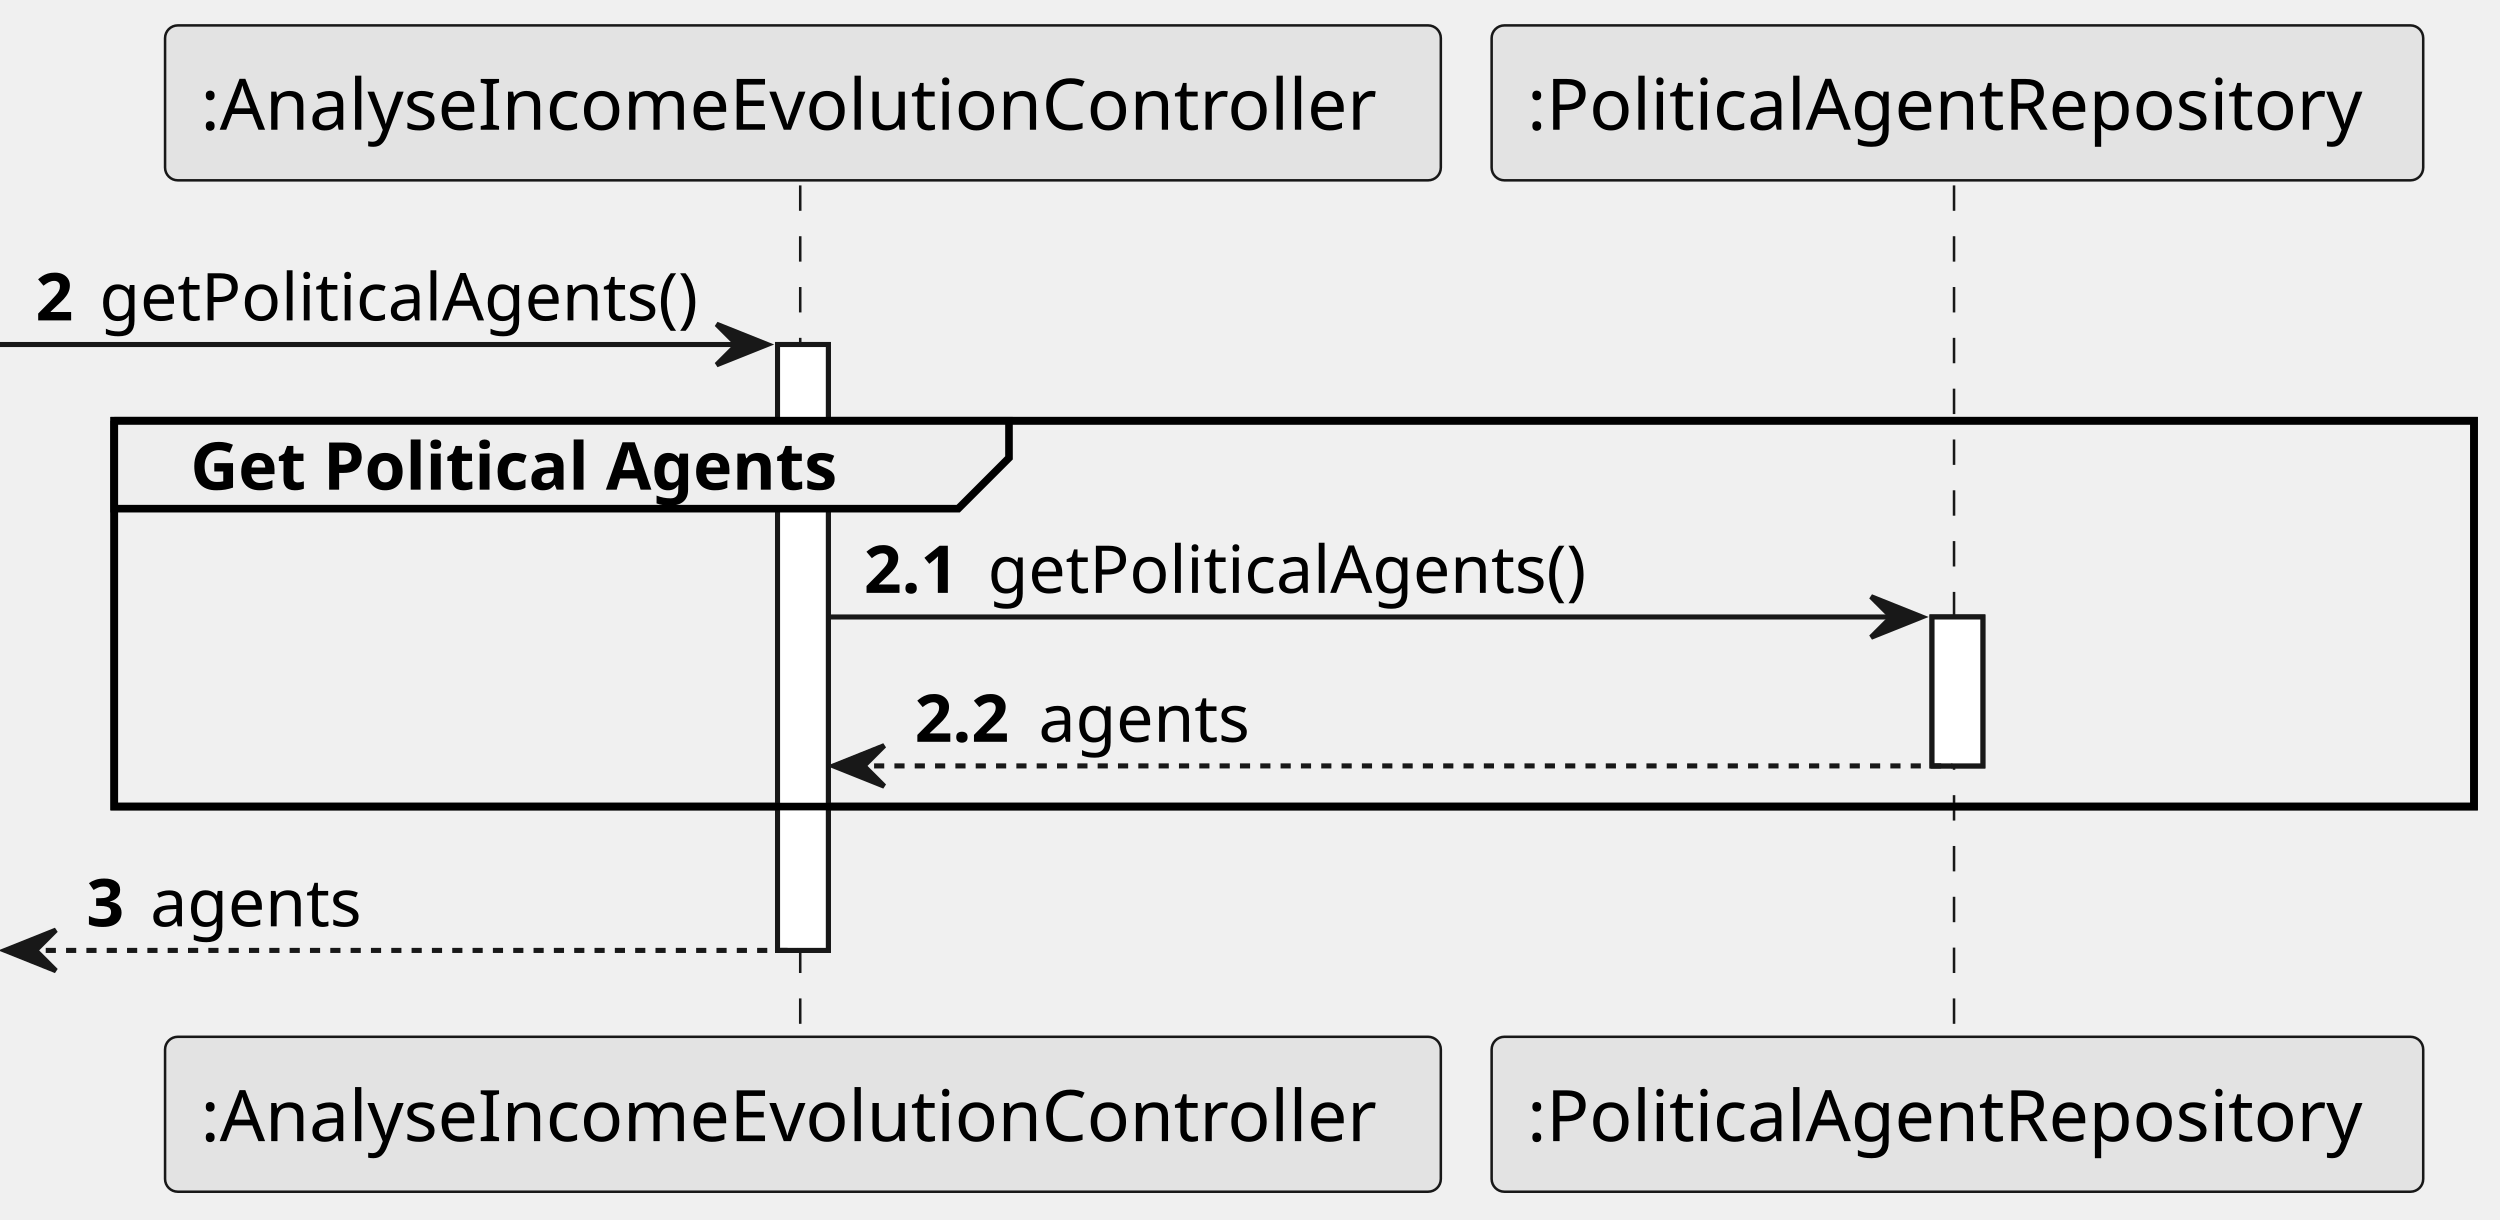
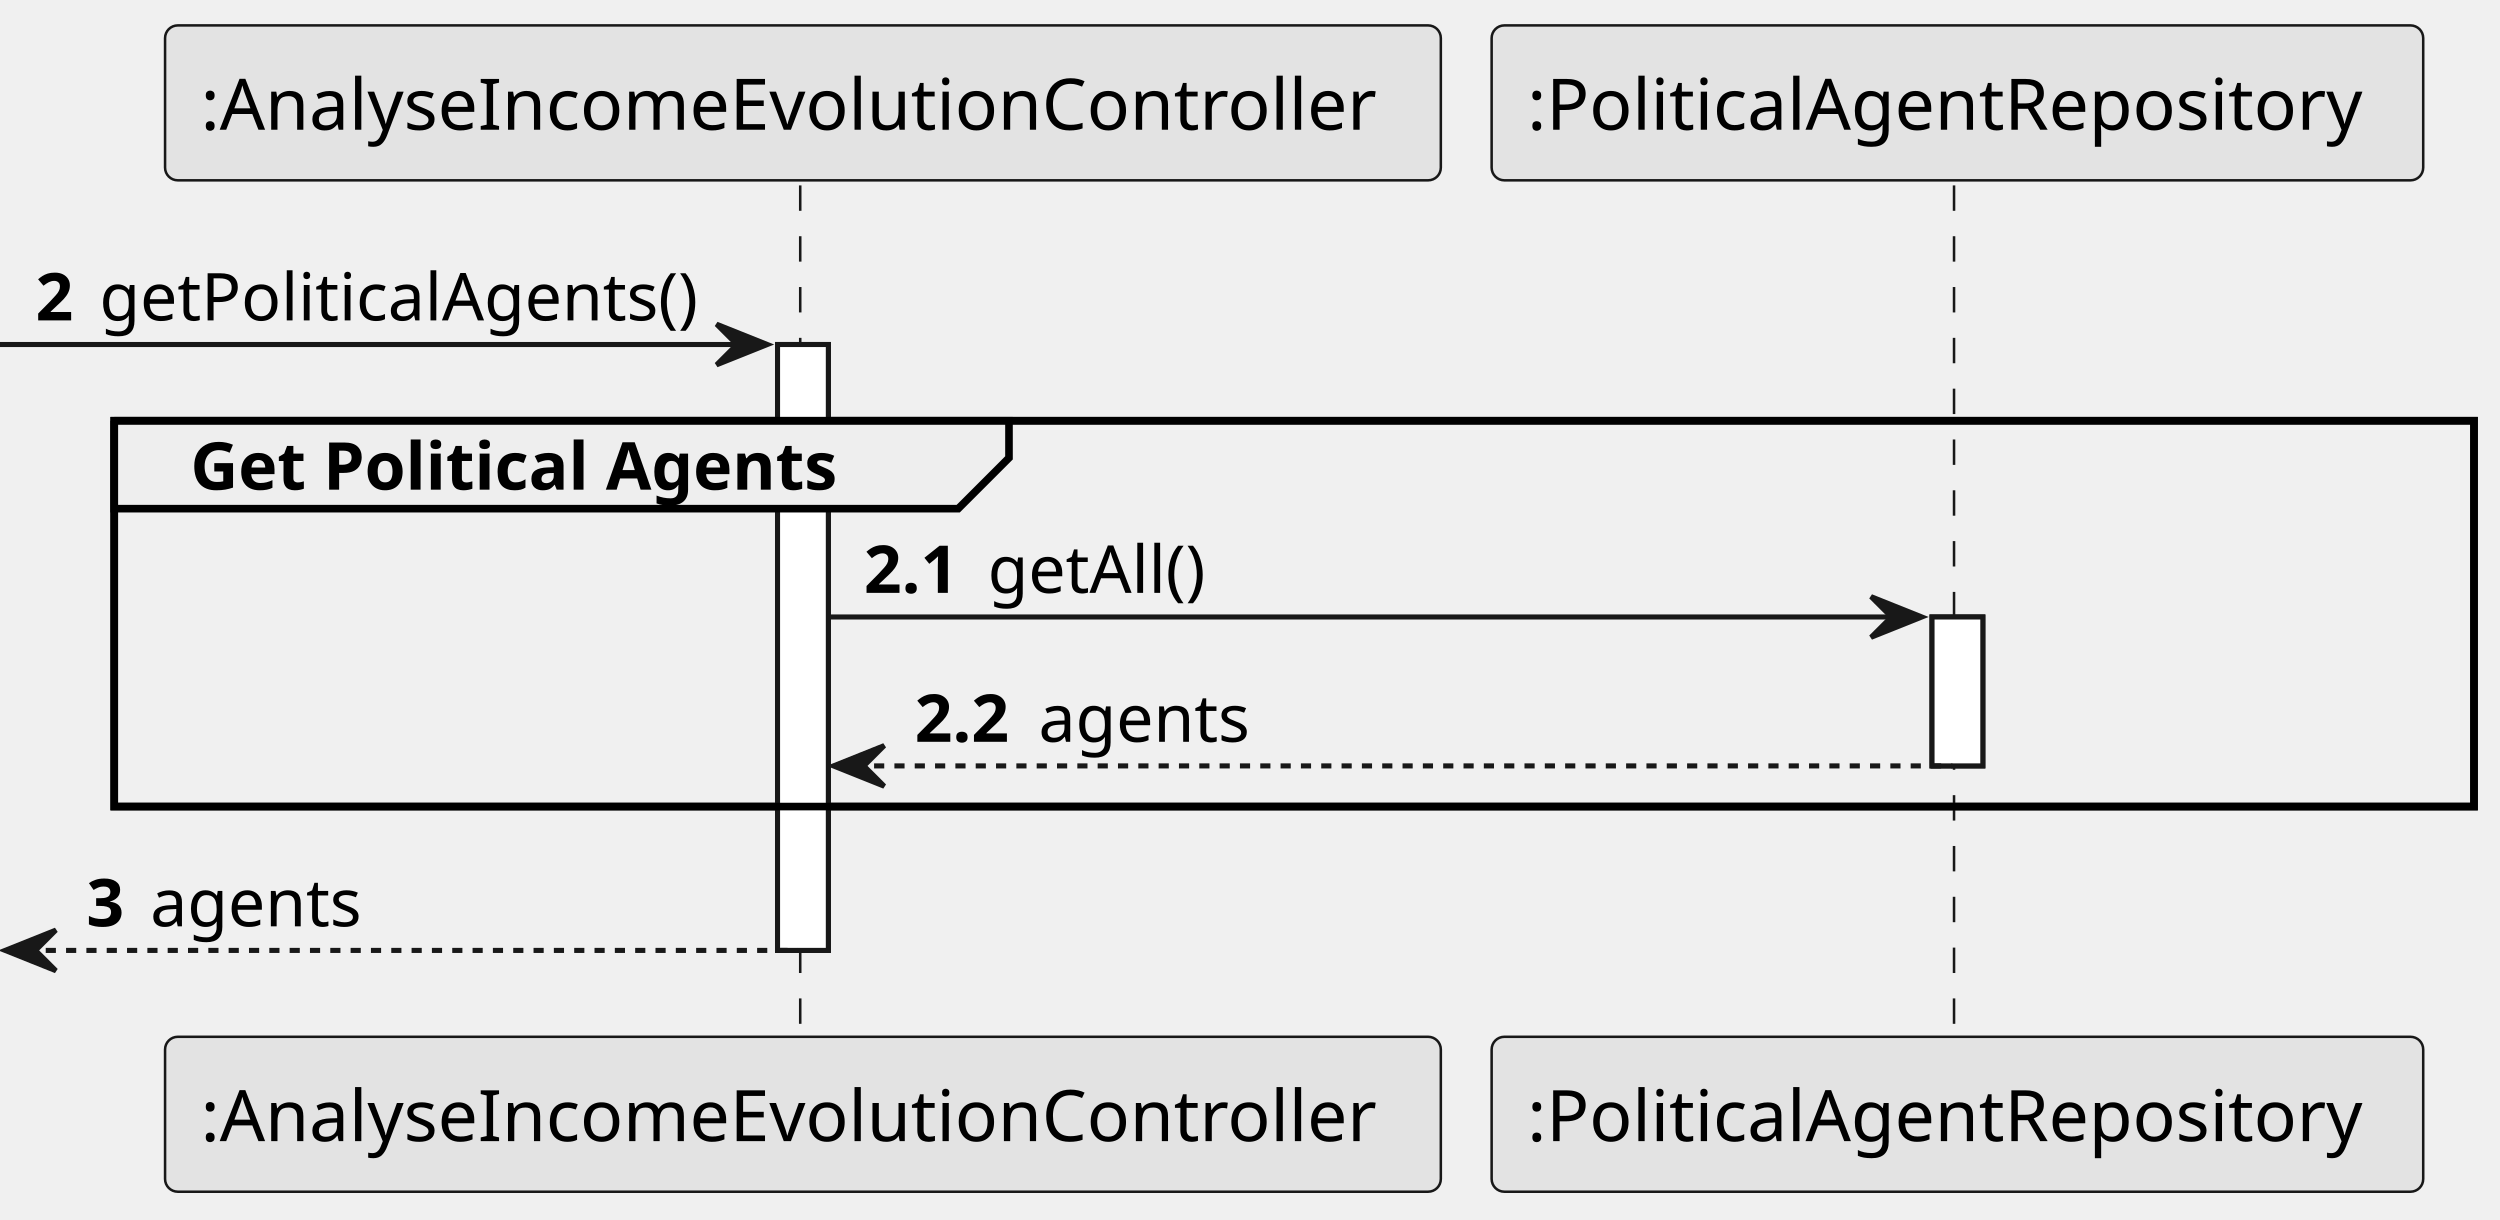
<svg xmlns="http://www.w3.org/2000/svg" contentStyleType="text/css" data-diagram-type="SEQUENCE" height="240px" preserveAspectRatio="none" style="width:492px;height:240px;background:#FFFFFF;" version="1.1" viewBox="0 0 492 240" width="492px" zoomAndPan="magnify">
  <defs />
  <g>
    <g>
      <rect fill="#FFFFFF" height="119.242" style="stroke:#181818;stroke-width:1;" width="10" x="153.019" y="67.799" />
    </g>
    <g>
      <rect fill="#FFFFFF" height="29.311" style="stroke:#181818;stroke-width:1;" width="10" x="380.221" y="121.42" />
    </g>
    <rect fill="none" height="75.932" style="stroke:#000000;stroke-width:1.5;" width="464.403" x="22.484" y="82.799" />
    <g class="participant-lifeline" data-entity-uid="part1" data-qualified-name="CTRL" id="part1-lifeline">
      <g>
        <rect fill="#000000" fill-opacity="0" height="168.553" width="8" x="154.019" y="36.488" />
        <line style="stroke:#181818;stroke-width:0.5;stroke-dasharray:5,5;" x1="157.484" x2="157.484" y1="36.488" y2="205.041" />
      </g>
    </g>
    <g class="participant-lifeline" data-entity-uid="part2" data-qualified-name="PAR" id="part2-lifeline">
      <g>
        <rect fill="#000000" fill-opacity="0" height="168.553" width="8" x="381.221" y="36.488" />
        <line style="stroke:#181818;stroke-width:0.5;stroke-dasharray:5,5;" x1="384.554" x2="384.554" y1="36.488" y2="205.041" />
      </g>
    </g>
    <g class="participant participant-head" data-entity-uid="part1" data-qualified-name="CTRL" id="part1-head">
      <rect fill="#E3E3E3" height="30.488" rx="2.5" ry="2.5" style="stroke:#181818;stroke-width:0.5;" width="251.07" x="32.484" y="5" />
      <text fill="#000000" font-family="sans-serif" font-size="14" lengthAdjust="spacing" textLength="237.07" x="39.484" y="25.535">:AnalyseIncomeEvolutionController</text>
    </g>
    <g class="participant participant-tail" data-entity-uid="part1" data-qualified-name="CTRL" id="part1-tail">
      <rect fill="#E3E3E3" height="30.488" rx="2.5" ry="2.5" style="stroke:#181818;stroke-width:0.5;" width="251.07" x="32.484" y="204.041" />
      <text fill="#000000" font-family="sans-serif" font-size="14" lengthAdjust="spacing" textLength="237.07" x="39.484" y="224.576">:AnalyseIncomeEvolutionController</text>
    </g>
    <g class="participant participant-head" data-entity-uid="part2" data-qualified-name="PAR" id="part2-head">
      <rect fill="#E3E3E3" height="30.488" rx="2.5" ry="2.5" style="stroke:#181818;stroke-width:0.5;" width="183.333" x="293.554" y="5" />
      <text fill="#000000" font-family="sans-serif" font-size="14" lengthAdjust="spacing" textLength="169.333" x="300.554" y="25.535">:PoliticalAgentRepository</text>
    </g>
    <g class="participant participant-tail" data-entity-uid="part2" data-qualified-name="PAR" id="part2-tail">
      <rect fill="#E3E3E3" height="30.488" rx="2.5" ry="2.5" style="stroke:#181818;stroke-width:0.5;" width="183.333" x="293.554" y="204.041" />
      <text fill="#000000" font-family="sans-serif" font-size="14" lengthAdjust="spacing" textLength="169.333" x="300.554" y="224.576">:PoliticalAgentRepository</text>
    </g>
    <g>
      <rect fill="#FFFFFF" height="119.242" style="stroke:#181818;stroke-width:1;" width="10" x="153.019" y="67.799" />
    </g>
    <g>
      <rect fill="#FFFFFF" height="29.311" style="stroke:#181818;stroke-width:1;" width="10" x="380.221" y="121.42" />
    </g>
    <g class="message" data-entity-1="part1" data-entity-2="part1" id="msg1">
      <polygon fill="#181818" points="141.019,63.799,151.019,67.799,141.019,71.799,145.019,67.799" style="stroke:#181818;stroke-width:1;" />
      <line style="stroke:#181818;stroke-width:1;" x1="0" x2="147.019" y1="67.799" y2="67.799" />
      <text fill="#000000" font-family="sans-serif" font-size="13" font-weight="bold" lengthAdjust="spacing" textLength="8.576" x="7" y="63.057">2</text>
      <text fill="#000000" font-family="sans-serif" font-size="13" lengthAdjust="spacing" textLength="121.443" x="19.576" y="63.057">getPoliticalAgents()</text>
    </g>
    <path d="M22.484,82.799 L198.569,82.799 L198.569,90.109 L188.569,100.109 L22.484,100.109 L22.484,82.799" fill="#EEEEEE" style="stroke:#000000;stroke-width:1.5;" />
    <rect fill="none" height="75.932" style="stroke:#000000;stroke-width:1.5;" width="464.403" x="22.484" y="82.799" />
    <text fill="#000000" font-family="sans-serif" font-size="13" font-weight="bold" lengthAdjust="spacing" textLength="131.085" x="37.484" y="96.367">Get Political Agents</text>
    <g class="message" data-entity-1="part1" data-entity-2="part2" id="msg2">
      <polygon fill="#181818" points="368.221,117.42,378.221,121.42,368.221,125.42,372.221,121.42" style="stroke:#181818;stroke-width:1;" />
      <line style="stroke:#181818;stroke-width:1;" x1="163.019" x2="374.221" y1="121.42" y2="121.42" />
      <text fill="#000000" font-family="sans-serif" font-size="13" font-weight="bold" lengthAdjust="spacing" textLength="20.363" x="170.019" y="116.678">2.1</text>
-       <text fill="#000000" font-family="sans-serif" font-size="13" lengthAdjust="spacing" textLength="121.443" x="194.382" y="116.678">getPoliticalAgents()</text>
+       <text fill="#000000" font-family="sans-serif" font-size="13" lengthAdjust="spacing" textLength="45.151" x="194.382" y="116.678">getAll()</text>
    </g>
    <g class="message" data-entity-1="part2" data-entity-2="part1" id="msg3">
      <polygon fill="#181818" points="174.019,146.731,164.019,150.731,174.019,154.731,170.019,150.731" style="stroke:#181818;stroke-width:1;" />
      <line style="stroke:#181818;stroke-width:1;stroke-dasharray:2,2;" x1="168.019" x2="384.221" y1="150.731" y2="150.731" />
      <text fill="#000000" font-family="sans-serif" font-size="13" font-weight="bold" lengthAdjust="spacing" textLength="20.363" x="180.019" y="145.988">2.2</text>
      <text fill="#000000" font-family="sans-serif" font-size="13" lengthAdjust="spacing" textLength="42.085" x="204.382" y="145.988">agents</text>
    </g>
    <g class="message" data-entity-1="part1" data-entity-2="part1" id="msg4">
      <polygon fill="#181818" points="11,183.041,1,187.041,11,191.041,7,187.041" style="stroke:#181818;stroke-width:1;" />
      <line style="stroke:#181818;stroke-width:1;stroke-dasharray:2,2;" x1="5" x2="157.019" y1="187.041" y2="187.041" />
      <text fill="#000000" font-family="sans-serif" font-size="13" font-weight="bold" lengthAdjust="spacing" textLength="8.576" x="17" y="182.299">3</text>
      <text fill="#000000" font-family="sans-serif" font-size="13" lengthAdjust="spacing" textLength="42.085" x="29.576" y="182.299">agents</text>
    </g>
  </g>
</svg>
